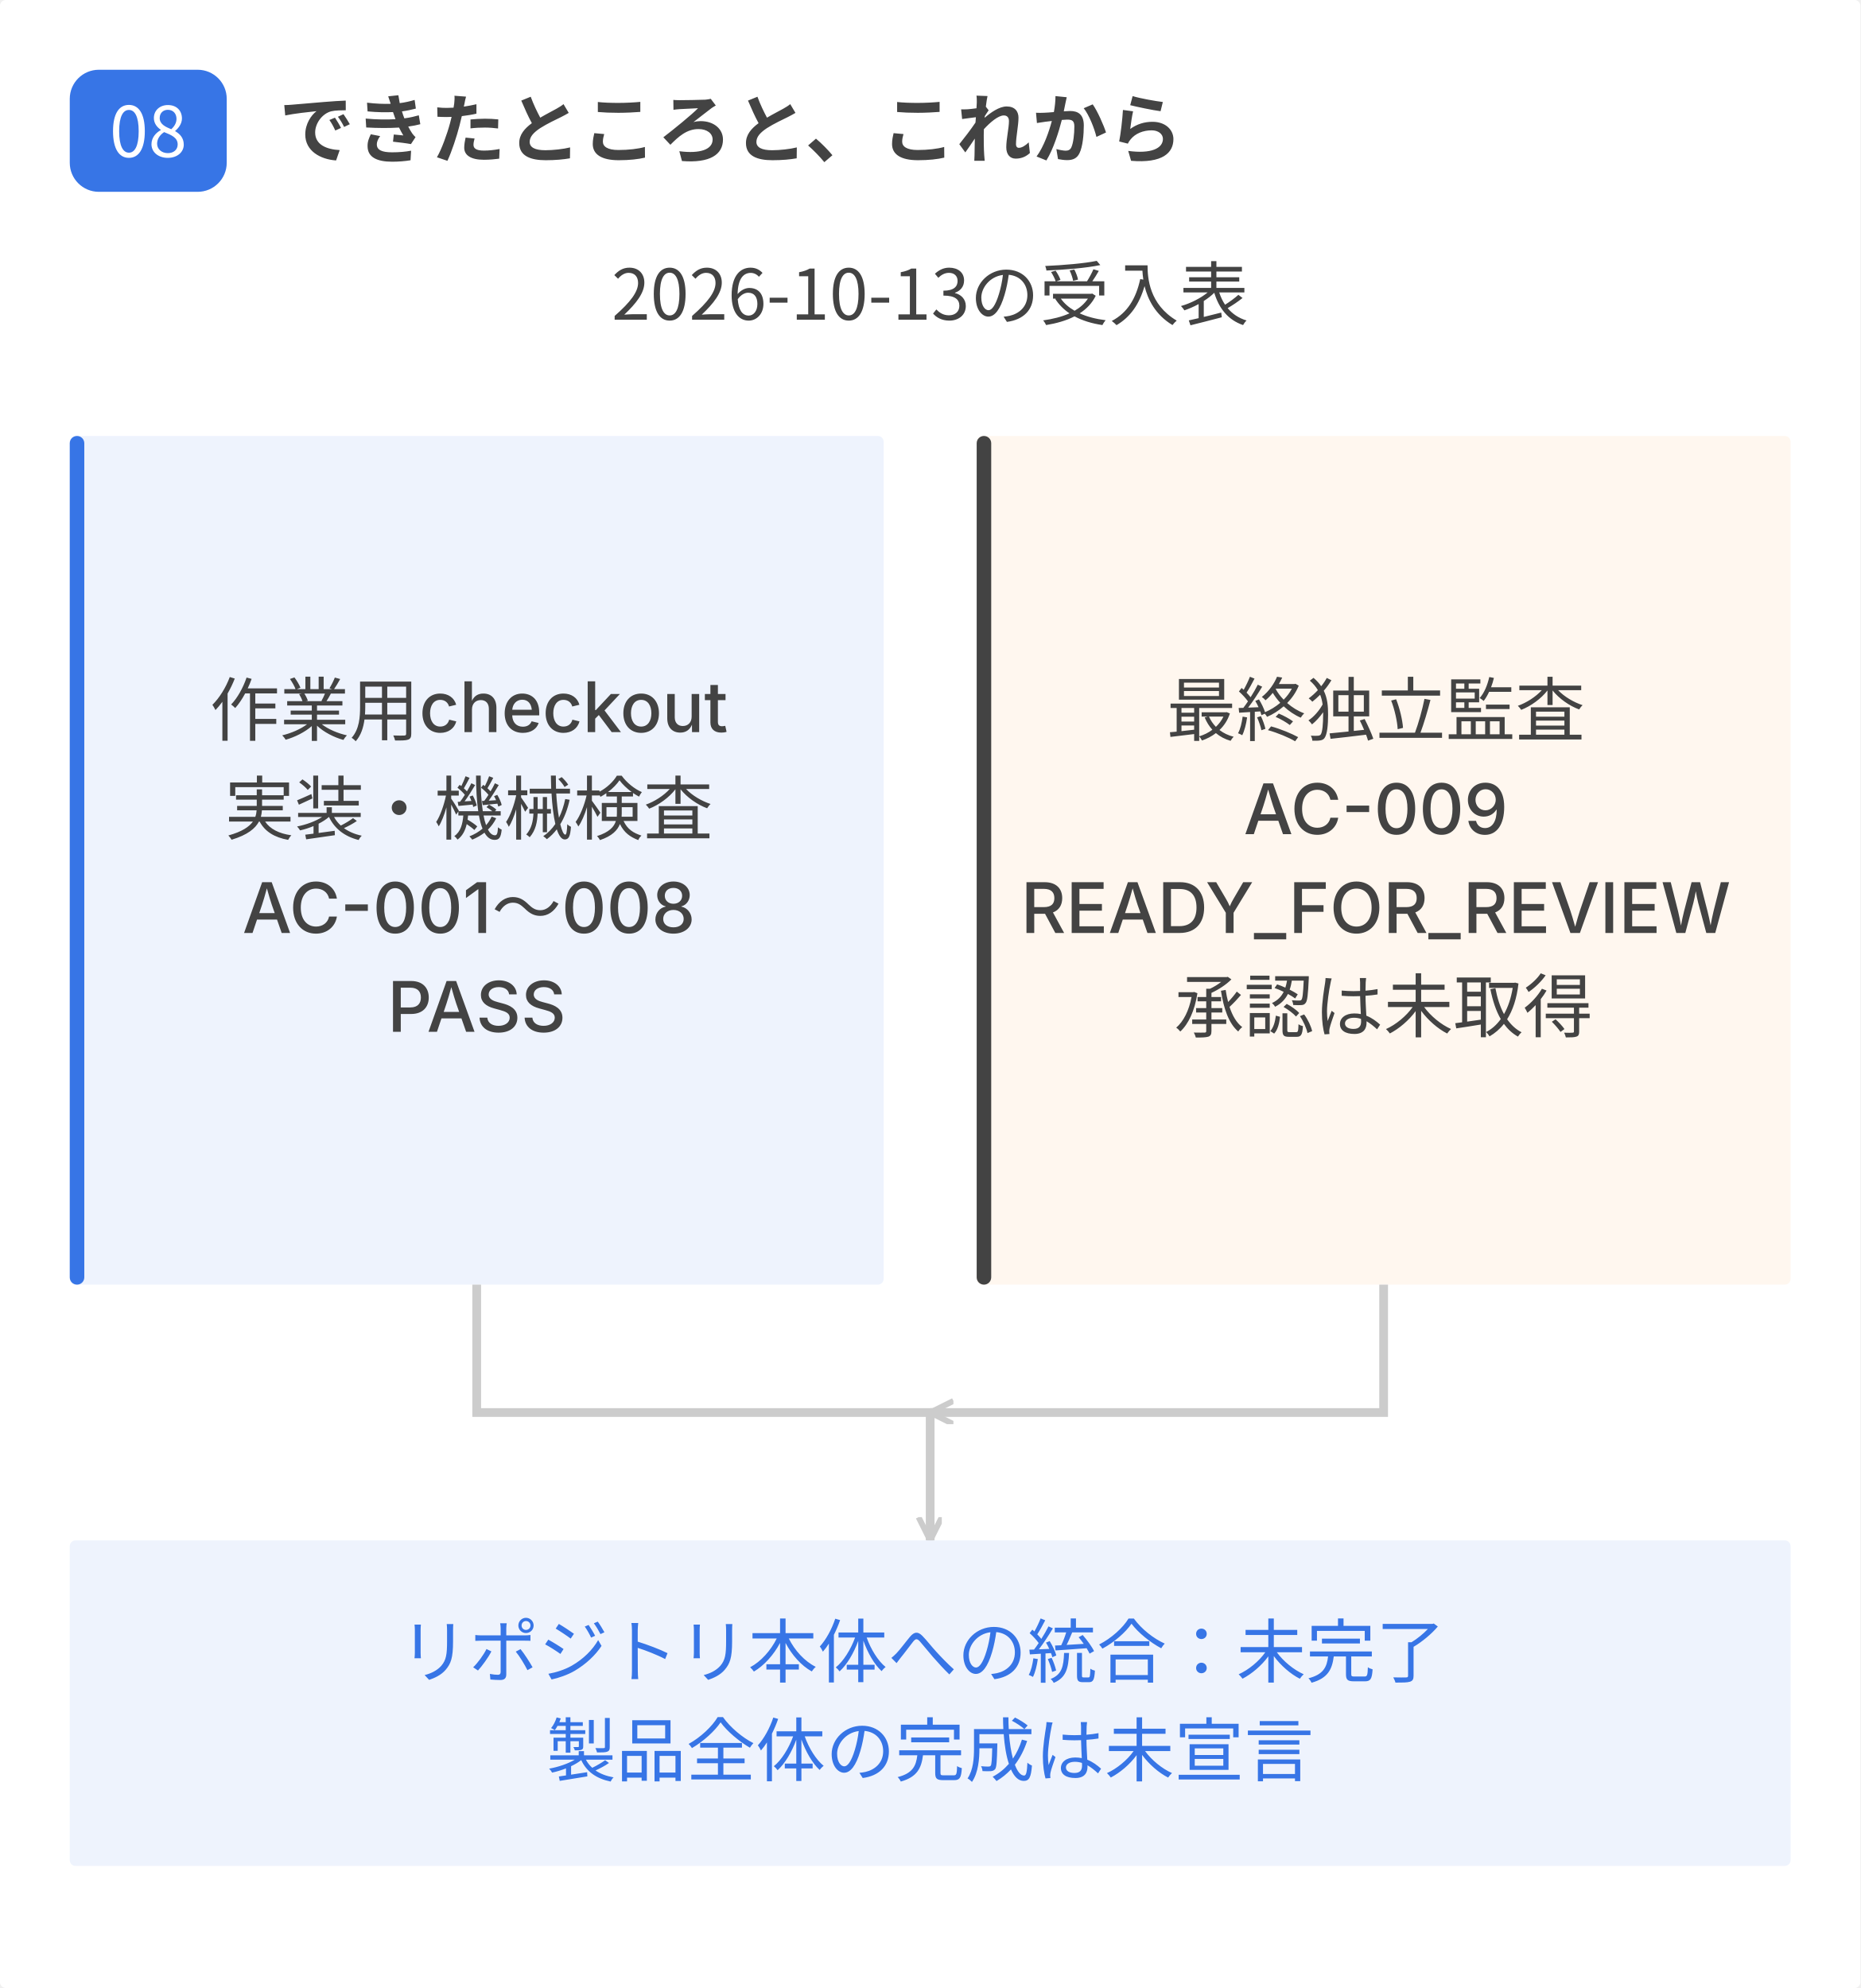
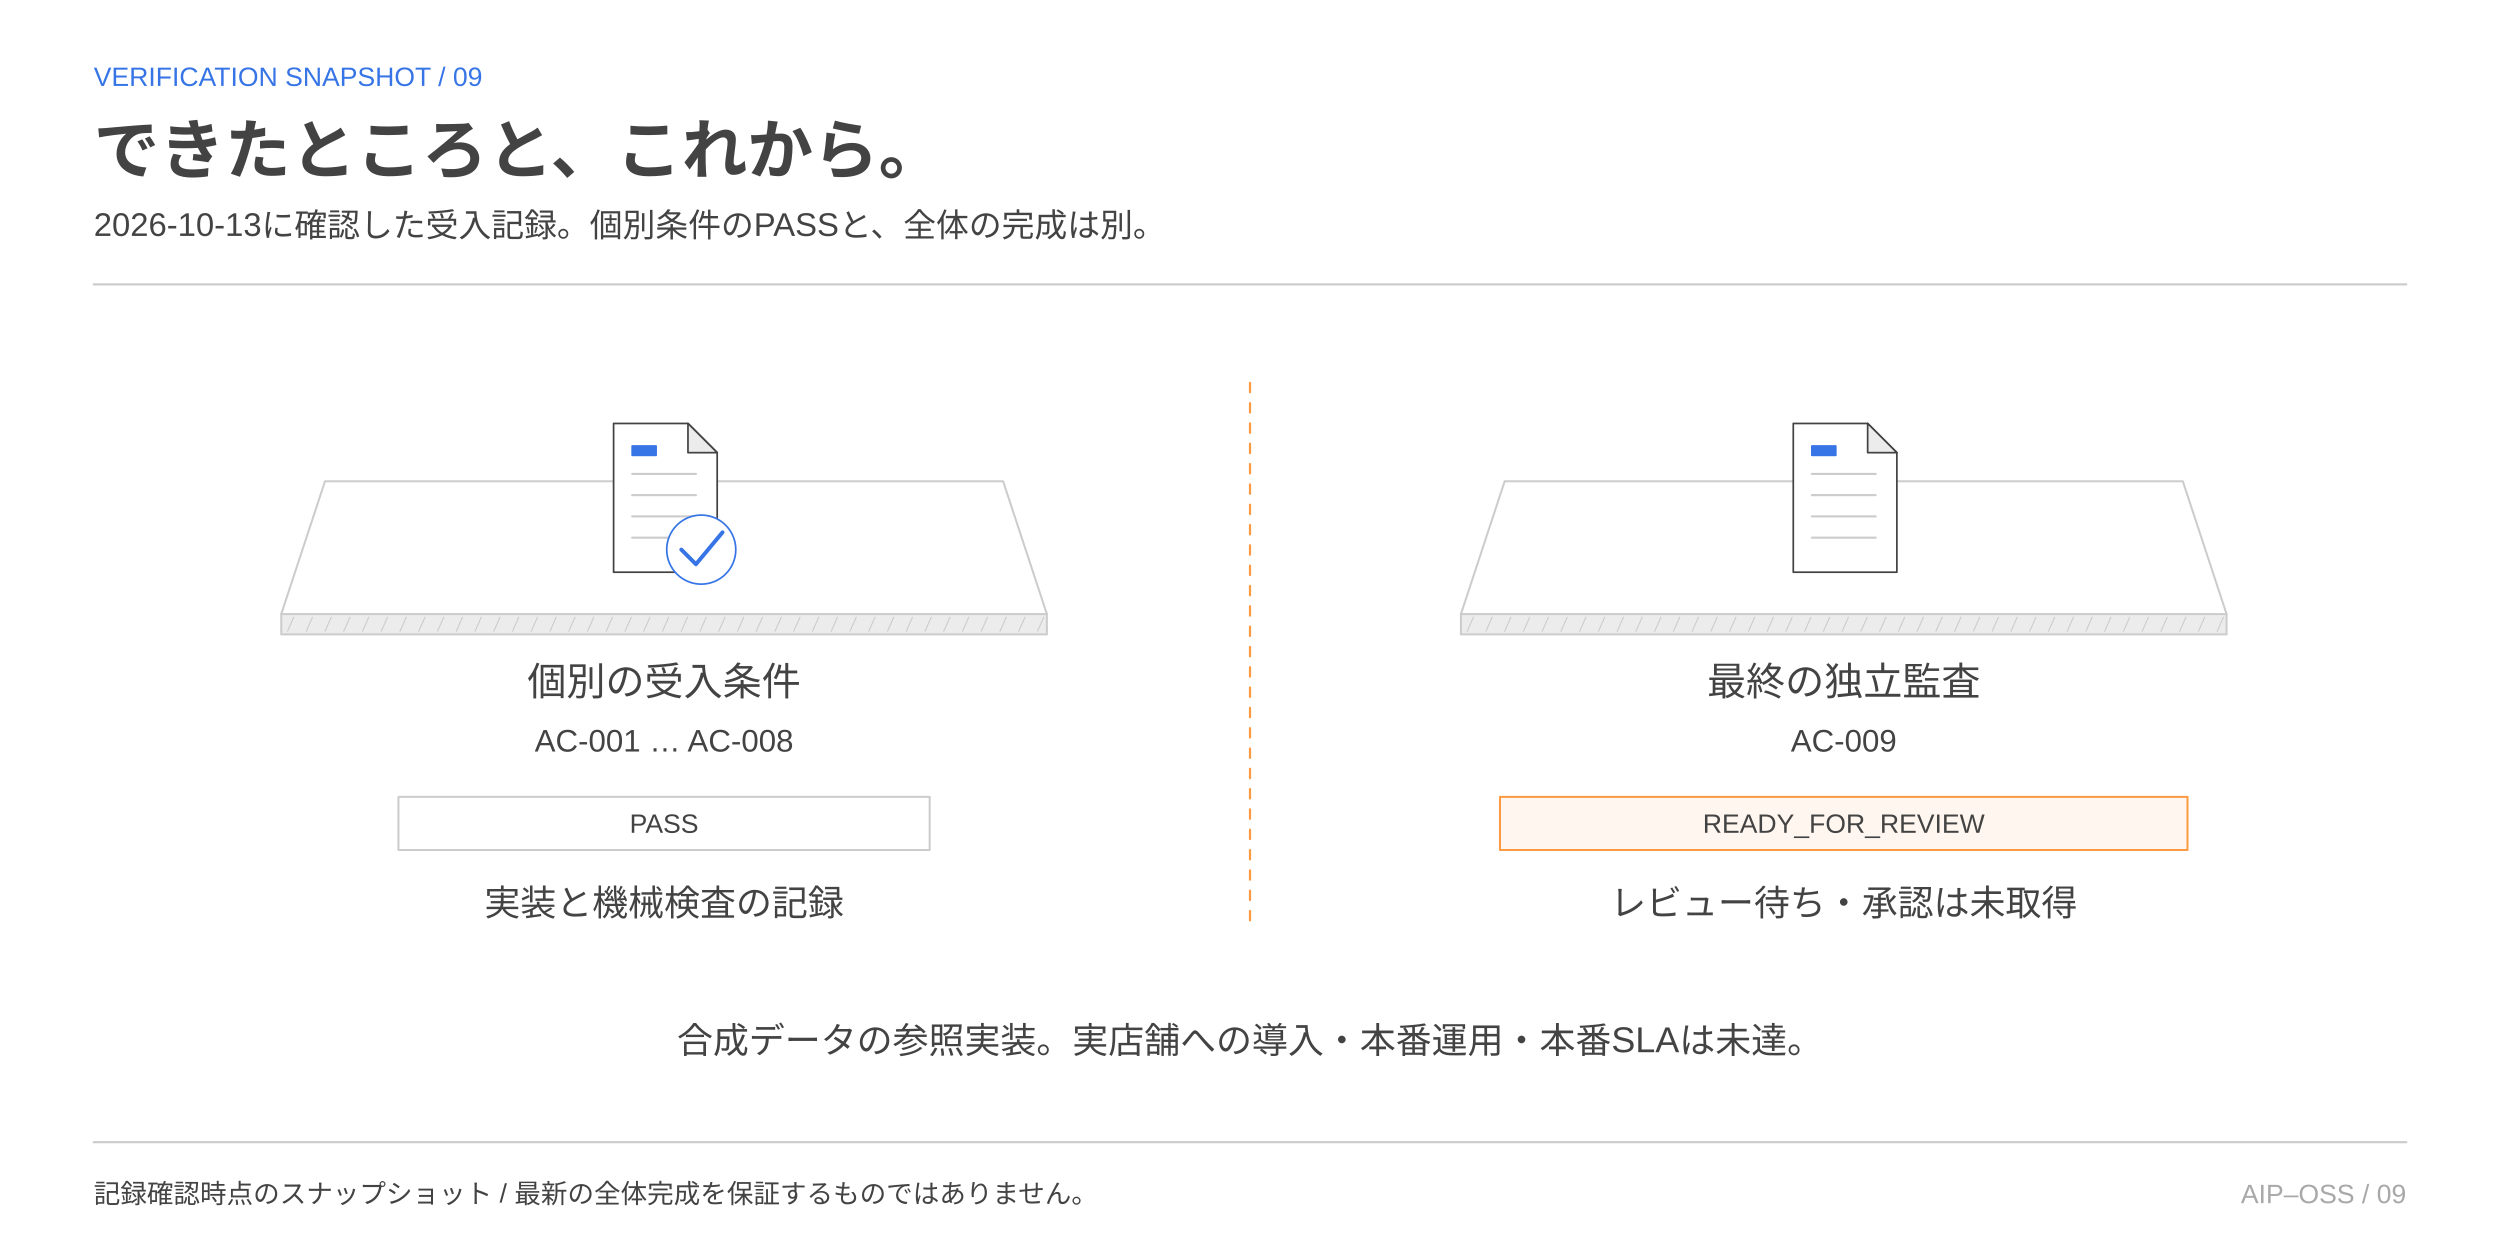
- <svg xmlns="http://www.w3.org/2000/svg" width="640" height="684" viewBox="0 0 640 684" role="img" aria-labelledby="title desc" xml:lang="ja">
+ <svg xmlns="http://www.w3.org/2000/svg" width="1600" height="800" viewBox="0 0 1600 800" role="img" aria-labelledby="title desc" xml:lang="ja">
  <defs>
-     <marker id="line-arrow" markerWidth="10" markerHeight="10" refX="8" refY="4" orient="auto" markerUnits="userSpaceOnUse">
-       <path d="M0,0 L8,4 L0,8" fill="none" stroke="#CCCCCC" stroke-width="2" />
-     </marker>
-     <marker id="blue-arrow" markerWidth="10" markerHeight="10" refX="8" refY="4" orient="auto" markerUnits="userSpaceOnUse">
-       <path d="M0,0 L8,4 L0,8" fill="none" stroke="#3775E6" stroke-width="2" />
-     </marker>
-     <marker id="green-arrow" markerWidth="10" markerHeight="10" refX="8" refY="4" orient="auto" markerUnits="userSpaceOnUse">
-       <path d="M0,0 L8,4 L0,8" fill="none" stroke="#3775E6" stroke-width="2" />
-     </marker>
-     <marker id="amber-arrow" markerWidth="10" markerHeight="10" refX="8" refY="4" orient="auto" markerUnits="userSpaceOnUse">
-       <path d="M0,0 L8,4 L0,8" fill="none" stroke="#434343" stroke-width="2" />
+     <marker id="arrow" markerWidth="9" markerHeight="9" refX="8" refY="4" orient="auto">
+       <path d="M1 1L8 4L1 7" fill="none" stroke="#2697FC" stroke-width="1.3" />
    </marker>
  </defs>
-   <g font-family="'Hiragino Sans','Noto Sans JP',-apple-system,BlinkMacSystemFont,'Segoe UI',sans-serif">
-     <rect width="640" height="684" rx="2" fill="#FFFFFF" />
-     <rect x="24" y="24" width="54" height="42" rx="10" fill="#3775E6" />
-     <text x="51" y="54" text-anchor="middle" fill="#FFFFFF" font-size="24" font-weight="500">
-       <tspan x="51" dy="0">08</tspan>
-     </text>
-     <text x="96" y="54" text-anchor="start" fill="#434343" font-size="26" font-weight="600">
-       <tspan x="96" dy="0">できたところと、これから</tspan>
-     </text>
-     <text x="320" y="110" text-anchor="middle" fill="#434343" font-size="24" font-weight="500">
-       <tspan x="320" dy="0">2026-10-13の受入表</tspan>
-     </text>
-     <rect x="24" y="150" width="280" height="292" rx="2" fill="#EEF3FD" />
-     <rect x="24" y="150" width="5" height="292" rx="2.5" fill="#3775E6" />
-     <text x="164" y="253" text-anchor="middle" fill="#434343" font-size="24" font-weight="500">
-       <tspan x="164" dy="0">作業用checkout</tspan>
-       <tspan x="164" dy="34">実装・機械検査</tspan>
-       <tspan x="164" dy="34">AC-001〜008</tspan>
-       <tspan x="164" dy="34">PASS</tspan>
-     </text>
-     <rect x="336" y="150" width="280" height="292" rx="2" fill="#FFF7EF" />
-     <rect x="336" y="150" width="5" height="292" rx="2.5" fill="#434343" />
-     <text x="476" y="253" text-anchor="middle" fill="#434343" font-size="24" font-weight="500">
-       <tspan x="476" dy="0">最終独立監査</tspan>
-       <tspan x="476" dy="34">AC-009</tspan>
-       <tspan x="476" dy="34">READY_FOR_REVIEW</tspan>
-       <tspan x="476" dy="34">承認は未取得</tspan>
-     </text>
-     <path d="M164 442 V486 H320 V530" fill="none" stroke="#CCCCCC" stroke-width="3" marker-end="url(#line-arrow)" />
-     <path d="M476 442 V486 H320" fill="none" stroke="#CCCCCC" stroke-width="3" marker-end="url(#line-arrow)" />
-     <rect x="24" y="530" width="592" height="112" rx="2" fill="#EEF3FD" />
-     <text x="320" y="577" text-anchor="middle" fill="#3775E6" font-size="24" font-weight="500">
-       <tspan x="320" dy="0">リポジトリ本体への統合：未完了</tspan>
-       <tspan x="320" dy="34">製品全体の完成は未宣言</tspan>
-     </text>
+   <rect width="1600" height="800" fill="#FFFFFF" />
+   <g font-family="Arial,'Hiragino Sans','Noto Sans JP',sans-serif" stroke-linecap="round" stroke-linejoin="round">
+     <text x="60" y="55" font-size="17" font-weight="500" fill="#3775E6" text-anchor="start">VERIFICATION SNAPSHOT / 09</text>
+     <text x="60" y="111" font-size="42" font-weight="600" fill="#434343" text-anchor="start">できたところと、これから。</text>
+     <text x="60" y="151" font-size="21" font-weight="400" fill="#434343" text-anchor="start">2026-10-13に確認した受入記録。個別条件のPASSと、全体の完成は別。</text>
+     <path d="M60 182L1540 182" fill="none" stroke="#CCCCCC" stroke-width="1.4" />
+     <polygon points="180,393 670,393 670,406 180,406" fill="#ECECEC" stroke="#CCCCCC" stroke-width="1.3" stroke-linejoin="round" />
+     <polygon points="180,393 208,308 642,308 670,393" fill="#FFFFFF" stroke="#CCCCCC" stroke-width="1.3" stroke-linejoin="round" />
+     <path d="M188 395L184 404" fill="none" stroke="#CCCCCC" stroke-width="0.7" />
+     <path d="M200 395L196 404" fill="none" stroke="#CCCCCC" stroke-width="0.7" />
+     <path d="M212 395L208 404" fill="none" stroke="#CCCCCC" stroke-width="0.7" />
+     <path d="M224 395L220 404" fill="none" stroke="#CCCCCC" stroke-width="0.7" />
+     <path d="M236 395L232 404" fill="none" stroke="#CCCCCC" stroke-width="0.7" />
+     <path d="M248 395L244 404" fill="none" stroke="#CCCCCC" stroke-width="0.7" />
+     <path d="M260 395L256 404" fill="none" stroke="#CCCCCC" stroke-width="0.7" />
+     <path d="M272 395L268 404" fill="none" stroke="#CCCCCC" stroke-width="0.7" />
+     <path d="M284 395L280 404" fill="none" stroke="#CCCCCC" stroke-width="0.7" />
+     <path d="M296 395L292 404" fill="none" stroke="#CCCCCC" stroke-width="0.7" />
+     <path d="M308 395L304 404" fill="none" stroke="#CCCCCC" stroke-width="0.7" />
+     <path d="M320 395L316 404" fill="none" stroke="#CCCCCC" stroke-width="0.7" />
+     <path d="M332 395L328 404" fill="none" stroke="#CCCCCC" stroke-width="0.7" />
+     <path d="M344 395L340 404" fill="none" stroke="#CCCCCC" stroke-width="0.7" />
+     <path d="M356 395L352 404" fill="none" stroke="#CCCCCC" stroke-width="0.7" />
+     <path d="M368 395L364 404" fill="none" stroke="#CCCCCC" stroke-width="0.7" />
+     <path d="M380 395L376 404" fill="none" stroke="#CCCCCC" stroke-width="0.7" />
+     <path d="M392 395L388 404" fill="none" stroke="#CCCCCC" stroke-width="0.7" />
+     <path d="M404 395L400 404" fill="none" stroke="#CCCCCC" stroke-width="0.7" />
+     <path d="M416 395L412 404" fill="none" stroke="#CCCCCC" stroke-width="0.7" />
+     <path d="M428 395L424 404" fill="none" stroke="#CCCCCC" stroke-width="0.7" />
+     <path d="M440 395L436 404" fill="none" stroke="#CCCCCC" stroke-width="0.7" />
+     <path d="M452 395L448 404" fill="none" stroke="#CCCCCC" stroke-width="0.7" />
+     <path d="M464 395L460 404" fill="none" stroke="#CCCCCC" stroke-width="0.7" />
+     <path d="M476 395L472 404" fill="none" stroke="#CCCCCC" stroke-width="0.7" />
+     <path d="M488 395L484 404" fill="none" stroke="#CCCCCC" stroke-width="0.7" />
+     <path d="M500 395L496 404" fill="none" stroke="#CCCCCC" stroke-width="0.7" />
+     <path d="M512 395L508 404" fill="none" stroke="#CCCCCC" stroke-width="0.7" />
+     <path d="M524 395L520 404" fill="none" stroke="#CCCCCC" stroke-width="0.7" />
+     <path d="M536 395L532 404" fill="none" stroke="#CCCCCC" stroke-width="0.7" />
+     <path d="M548 395L544 404" fill="none" stroke="#CCCCCC" stroke-width="0.7" />
+     <path d="M560 395L556 404" fill="none" stroke="#CCCCCC" stroke-width="0.7" />
+     <path d="M572 395L568 404" fill="none" stroke="#CCCCCC" stroke-width="0.7" />
+     <path d="M584 395L580 404" fill="none" stroke="#CCCCCC" stroke-width="0.7" />
+     <path d="M596 395L592 404" fill="none" stroke="#CCCCCC" stroke-width="0.7" />
+     <path d="M608 395L604 404" fill="none" stroke="#CCCCCC" stroke-width="0.7" />
+     <path d="M620 395L616 404" fill="none" stroke="#CCCCCC" stroke-width="0.7" />
+     <path d="M632 395L628 404" fill="none" stroke="#CCCCCC" stroke-width="0.7" />
+     <path d="M644 395L640 404" fill="none" stroke="#CCCCCC" stroke-width="0.7" />
+     <path d="M656 395L652 404" fill="none" stroke="#CCCCCC" stroke-width="0.7" />
+     <path d="M668 395L664 404" fill="none" stroke="#CCCCCC" stroke-width="0.7" />
+     <g transform="translate(425 356) scale(0.85)">
+       <g transform="translate(0 0) scale(1)">
+         <polygon points="-38,-100 18,-100 40,-78 40,12 -38,12" fill="#FFFFFF" stroke="#434343" stroke-width="1.3" stroke-linejoin="round" />
+         <polygon points="18,-100 18,-78 40,-78" fill="#ECECEC" stroke="#434343" stroke-width="1.3" stroke-linejoin="round" />
+         <path d="M-24 -62L24 -62" fill="none" stroke="#CCCCCC" stroke-width="1.6" />
+         <path d="M-24 -46L24 -46" fill="none" stroke="#CCCCCC" stroke-width="1.6" />
+         <path d="M-24 -30L24 -30" fill="none" stroke="#CCCCCC" stroke-width="1.6" />
+         <path d="M-24 -14L24 -14" fill="none" stroke="#CCCCCC" stroke-width="1.6" />
+         <rect x="-24" y="-83" width="18" height="7" fill="#3775E6" stroke="#3775E6" stroke-width="1.3" />
+       </g>
+       <circle cx="28" cy="-5" r="26" fill="#FFFFFF" stroke="#3775E6" stroke-width="1.3" />
+       <path d="M13 -5L24 6L44 -18" fill="none" stroke="#3775E6" stroke-width="3" />
+     </g>
+     <text x="425" y="445" font-size="25" font-weight="500" fill="#434343" text-anchor="middle">個別の受入条件</text>
+     <text x="425" y="481" font-size="20" font-weight="400" fill="#434343" text-anchor="middle">AC-001 … AC-008</text>
+     <polygon points="935,393 1425,393 1425,406 935,406" fill="#ECECEC" stroke="#CCCCCC" stroke-width="1.3" stroke-linejoin="round" />
+     <polygon points="935,393 963,308 1397,308 1425,393" fill="#FFFFFF" stroke="#CCCCCC" stroke-width="1.3" stroke-linejoin="round" />
+     <path d="M943 395L939 404" fill="none" stroke="#CCCCCC" stroke-width="0.7" />
+     <path d="M955 395L951 404" fill="none" stroke="#CCCCCC" stroke-width="0.7" />
+     <path d="M967 395L963 404" fill="none" stroke="#CCCCCC" stroke-width="0.7" />
+     <path d="M979 395L975 404" fill="none" stroke="#CCCCCC" stroke-width="0.7" />
+     <path d="M991 395L987 404" fill="none" stroke="#CCCCCC" stroke-width="0.7" />
+     <path d="M1003 395L999 404" fill="none" stroke="#CCCCCC" stroke-width="0.7" />
+     <path d="M1015 395L1011 404" fill="none" stroke="#CCCCCC" stroke-width="0.7" />
+     <path d="M1027 395L1023 404" fill="none" stroke="#CCCCCC" stroke-width="0.7" />
+     <path d="M1039 395L1035 404" fill="none" stroke="#CCCCCC" stroke-width="0.7" />
+     <path d="M1051 395L1047 404" fill="none" stroke="#CCCCCC" stroke-width="0.7" />
+     <path d="M1063 395L1059 404" fill="none" stroke="#CCCCCC" stroke-width="0.7" />
+     <path d="M1075 395L1071 404" fill="none" stroke="#CCCCCC" stroke-width="0.7" />
+     <path d="M1087 395L1083 404" fill="none" stroke="#CCCCCC" stroke-width="0.7" />
+     <path d="M1099 395L1095 404" fill="none" stroke="#CCCCCC" stroke-width="0.7" />
+     <path d="M1111 395L1107 404" fill="none" stroke="#CCCCCC" stroke-width="0.7" />
+     <path d="M1123 395L1119 404" fill="none" stroke="#CCCCCC" stroke-width="0.7" />
+     <path d="M1135 395L1131 404" fill="none" stroke="#CCCCCC" stroke-width="0.7" />
+     <path d="M1147 395L1143 404" fill="none" stroke="#CCCCCC" stroke-width="0.7" />
+     <path d="M1159 395L1155 404" fill="none" stroke="#CCCCCC" stroke-width="0.7" />
+     <path d="M1171 395L1167 404" fill="none" stroke="#CCCCCC" stroke-width="0.7" />
+     <path d="M1183 395L1179 404" fill="none" stroke="#CCCCCC" stroke-width="0.7" />
+     <path d="M1195 395L1191 404" fill="none" stroke="#CCCCCC" stroke-width="0.7" />
+     <path d="M1207 395L1203 404" fill="none" stroke="#CCCCCC" stroke-width="0.7" />
+     <path d="M1219 395L1215 404" fill="none" stroke="#CCCCCC" stroke-width="0.7" />
+     <path d="M1231 395L1227 404" fill="none" stroke="#CCCCCC" stroke-width="0.7" />
+     <path d="M1243 395L1239 404" fill="none" stroke="#CCCCCC" stroke-width="0.7" />
+     <path d="M1255 395L1251 404" fill="none" stroke="#CCCCCC" stroke-width="0.7" />
+     <path d="M1267 395L1263 404" fill="none" stroke="#CCCCCC" stroke-width="0.7" />
+     <path d="M1279 395L1275 404" fill="none" stroke="#CCCCCC" stroke-width="0.7" />
+     <path d="M1291 395L1287 404" fill="none" stroke="#CCCCCC" stroke-width="0.7" />
+     <path d="M1303 395L1299 404" fill="none" stroke="#CCCCCC" stroke-width="0.7" />
+     <path d="M1315 395L1311 404" fill="none" stroke="#CCCCCC" stroke-width="0.7" />
+     <path d="M1327 395L1323 404" fill="none" stroke="#CCCCCC" stroke-width="0.7" />
+     <path d="M1339 395L1335 404" fill="none" stroke="#CCCCCC" stroke-width="0.7" />
+     <path d="M1351 395L1347 404" fill="none" stroke="#CCCCCC" stroke-width="0.7" />
+     <path d="M1363 395L1359 404" fill="none" stroke="#CCCCCC" stroke-width="0.7" />
+     <path d="M1375 395L1371 404" fill="none" stroke="#CCCCCC" stroke-width="0.7" />
+     <path d="M1387 395L1383 404" fill="none" stroke="#CCCCCC" stroke-width="0.7" />
+     <path d="M1399 395L1395 404" fill="none" stroke="#CCCCCC" stroke-width="0.7" />
+     <path d="M1411 395L1407 404" fill="none" stroke="#CCCCCC" stroke-width="0.7" />
+     <path d="M1423 395L1419 404" fill="none" stroke="#CCCCCC" stroke-width="0.7" />
+     <g transform="translate(1180 356) scale(0.85)">
+       <polygon points="-38,-100 18,-100 40,-78 40,12 -38,12" fill="#FFFFFF" stroke="#434343" stroke-width="1.3" stroke-linejoin="round" />
+       <polygon points="18,-100 18,-78 40,-78" fill="#ECECEC" stroke="#434343" stroke-width="1.3" stroke-linejoin="round" />
+       <path d="M-24 -62L24 -62" fill="none" stroke="#CCCCCC" stroke-width="1.6" />
+       <path d="M-24 -46L24 -46" fill="none" stroke="#CCCCCC" stroke-width="1.6" />
+       <path d="M-24 -30L24 -30" fill="none" stroke="#CCCCCC" stroke-width="1.6" />
+       <path d="M-24 -14L24 -14" fill="none" stroke="#CCCCCC" stroke-width="1.6" />
+       <rect x="-24" y="-83" width="18" height="7" fill="#3775E6" stroke="#3775E6" stroke-width="1.3" />
+     </g>
+     <text x="1180" y="445" font-size="25" font-weight="500" fill="#434343" text-anchor="middle">最終の独立監査</text>
+     <text x="1180" y="481" font-size="20" font-weight="400" fill="#434343" text-anchor="middle">AC-009</text>
+     <rect x="255" y="510" width="340" height="34" fill="#FFFFFF" stroke="#CCCCCC" stroke-width="1.3" />
+     <text x="425" y="533" font-size="17" font-weight="500" fill="#434343" text-anchor="middle">PASS</text>
+     <rect x="960" y="510" width="440" height="34" fill="#FFF7EF" stroke="#FD9941" stroke-width="1.3" />
+     <text x="1180" y="533" font-size="17" font-weight="500" fill="#434343" text-anchor="middle">READY_FOR_REVIEW</text>
+     <path d="M800 245L800 593" fill="none" stroke="#FD9941" stroke-width="1.4" stroke-dasharray="6 7" />
+     <text x="425" y="586" font-size="23" font-weight="500" fill="#434343" text-anchor="middle">実装と機械検査の記録</text>
+     <text x="1180" y="586" font-size="23" font-weight="500" fill="#434343" text-anchor="middle">レビュー待ち・承認は未取得</text>
+     <text x="800" y="674" font-size="23" font-weight="500" fill="#434343" text-anchor="middle">合成データの参照実装。実店舗への導入・本番運用・本番SLAは未達。</text>
+     <path d="M60 731L1540 731" fill="none" stroke="#CCCCCC" stroke-width="1.4" />
+     <text x="60" y="770" font-size="17" font-weight="400" fill="#434343" text-anchor="start">記録確認時点のスナップショット / 最新の全体完成を保証するものではありません。</text>
+     <text x="1540" y="770" font-size="17" font-weight="500" fill="#A8A8A8" text-anchor="end">AIP–OSS / 09</text>
  </g>
</svg>
